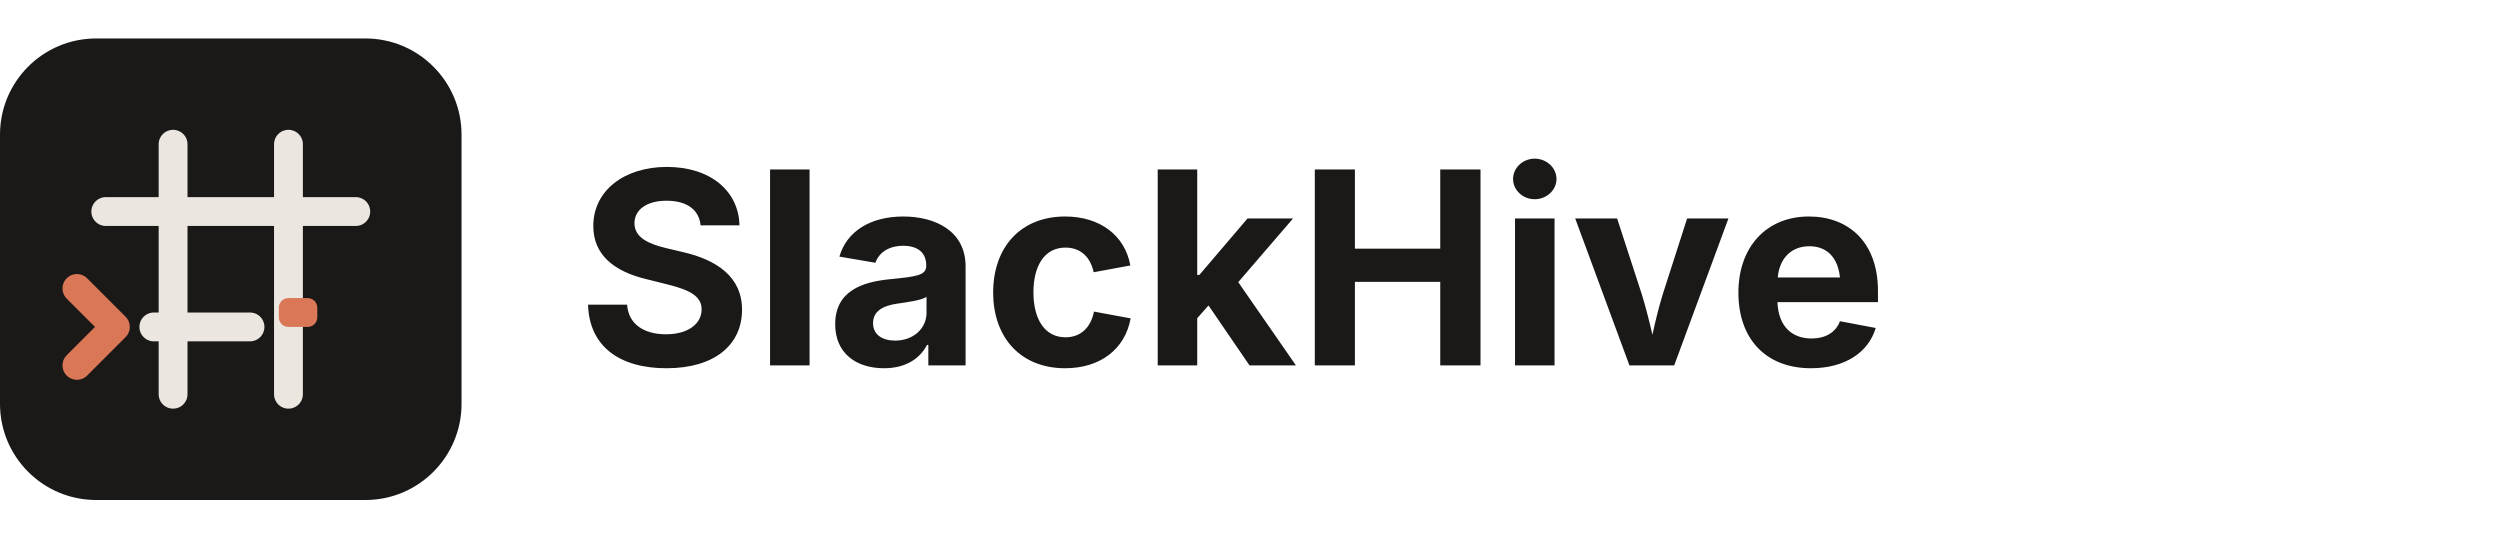
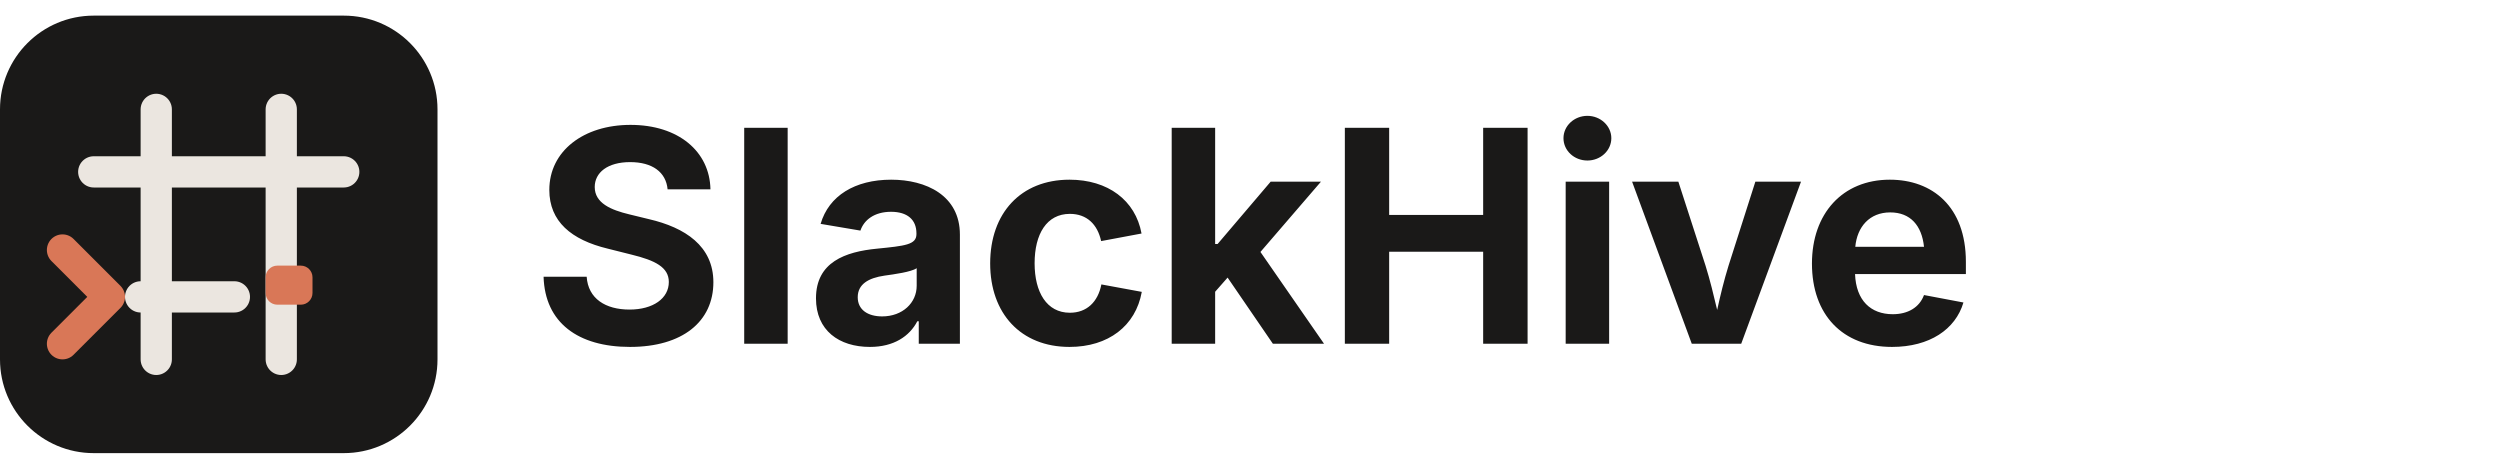
- <svg xmlns="http://www.w3.org/2000/svg" viewBox="0 0 260 56" fill="none">
-   <rect x="0" y="4" width="48" height="48" rx="10" fill="#1A1918" />
-   <line x1="18" y1="15" x2="18" y2="41" stroke="#EBE6E0" stroke-width="3" stroke-linecap="round" />
-   <line x1="30" y1="15" x2="30" y2="41" stroke="#EBE6E0" stroke-width="3" stroke-linecap="round" />
-   <line x1="11" y1="22" x2="37" y2="22" stroke="#EBE6E0" stroke-width="3" stroke-linecap="round" />
-   <polyline points="8,30 12,34 8,38" fill="none" stroke="#D97757" stroke-width="3" stroke-linecap="round" stroke-linejoin="round" />
-   <line x1="16" y1="34" x2="26" y2="34" stroke="#EBE6E0" stroke-width="3" stroke-linecap="round" />
-   <rect x="29" y="31" width="4" height="3" rx="1" fill="#D97757" />
-   <text x="60" y="38" font-family="system-ui,-apple-system,sans-serif" font-size="28" font-weight="700" fill="#1A1918">SlackHive</text>
+ <svg xmlns="http://www.w3.org/2000/svg" viewBox="0 0 320 60" fill="none">
+   <rect x="0" y="2" width="56" height="56" rx="12" fill="#1A1918" />
+   <line x1="20" y1="14" x2="20" y2="46" stroke="#EBE6E0" stroke-width="4" stroke-linecap="round" />
+   <line x1="36" y1="14" x2="36" y2="46" stroke="#EBE6E0" stroke-width="4" stroke-linecap="round" />
+   <line x1="12" y1="22" x2="44" y2="22" stroke="#EBE6E0" stroke-width="4" stroke-linecap="round" />
+   <polyline points="8,32 14,38 8,44" fill="none" stroke="#D97757" stroke-width="4" stroke-linecap="round" stroke-linejoin="round" />
+   <line x1="18" y1="38" x2="30" y2="38" stroke="#EBE6E0" stroke-width="4" stroke-linecap="round" />
+   <rect x="34" y="34" width="6" height="5" rx="1.5" fill="#D97757" />
+   <text x="68" y="44" font-family="system-ui,-apple-system,sans-serif" font-size="38" font-weight="700" fill="#1A1918">SlackHive</text>
</svg>
